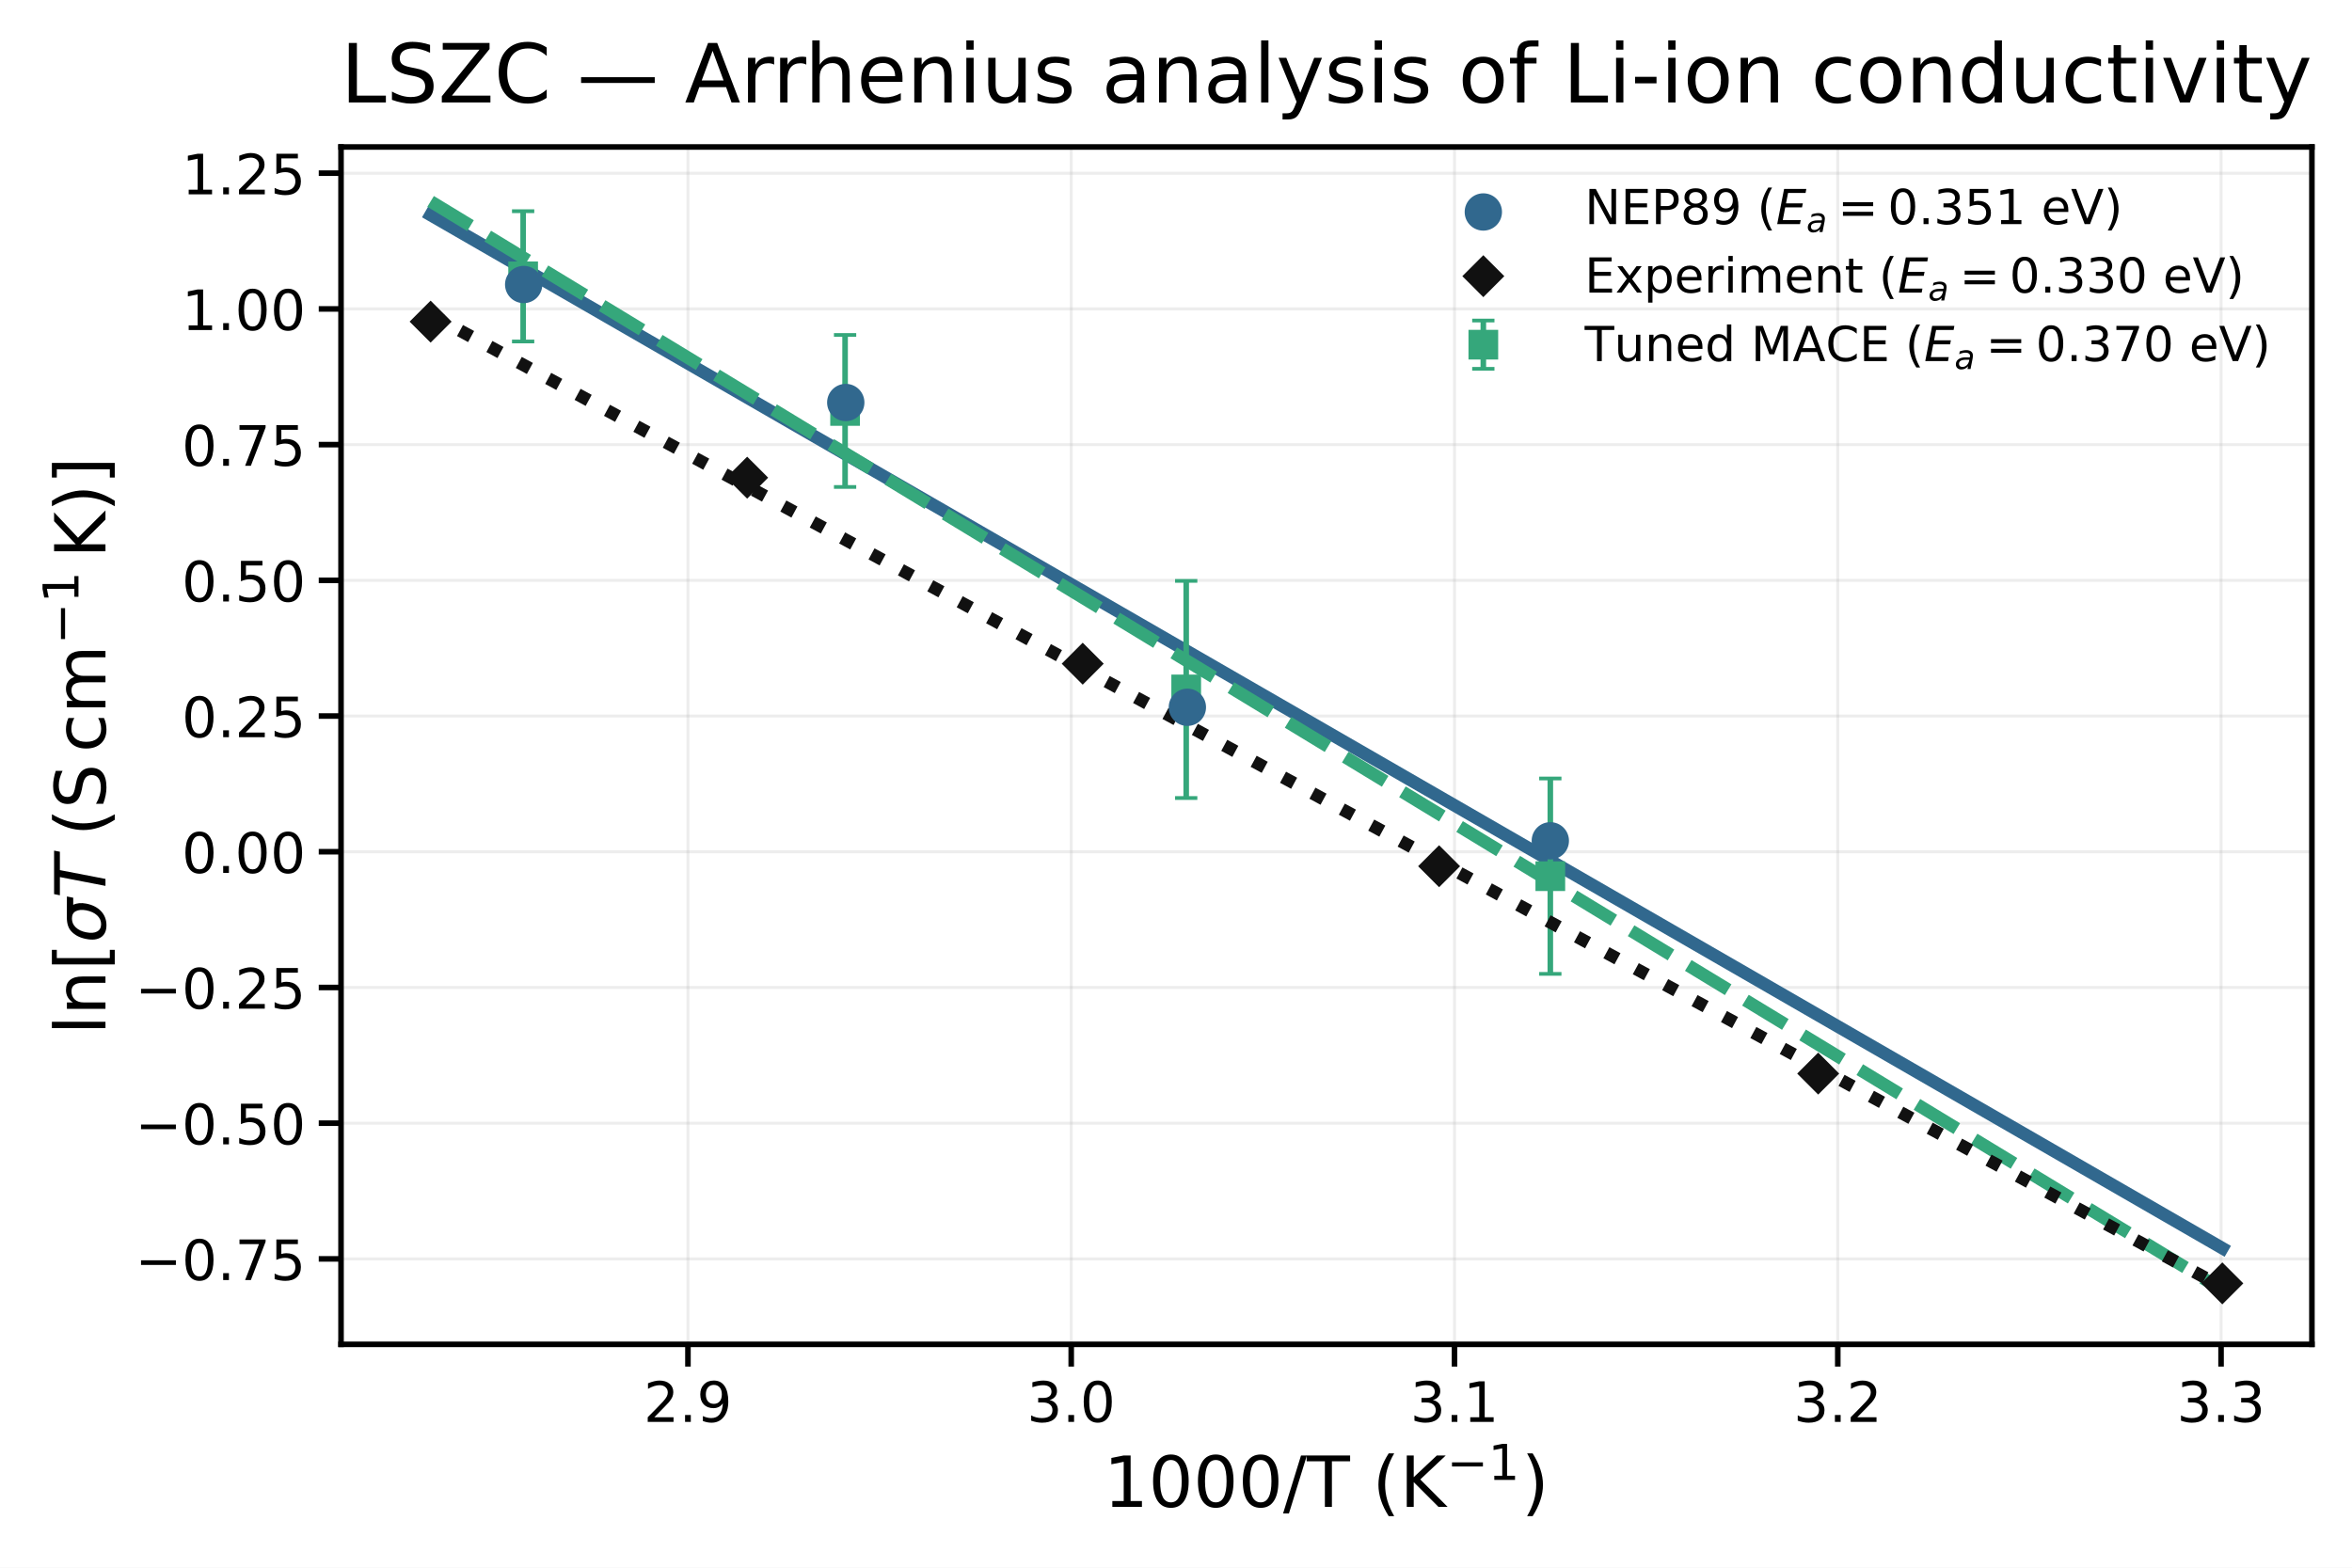
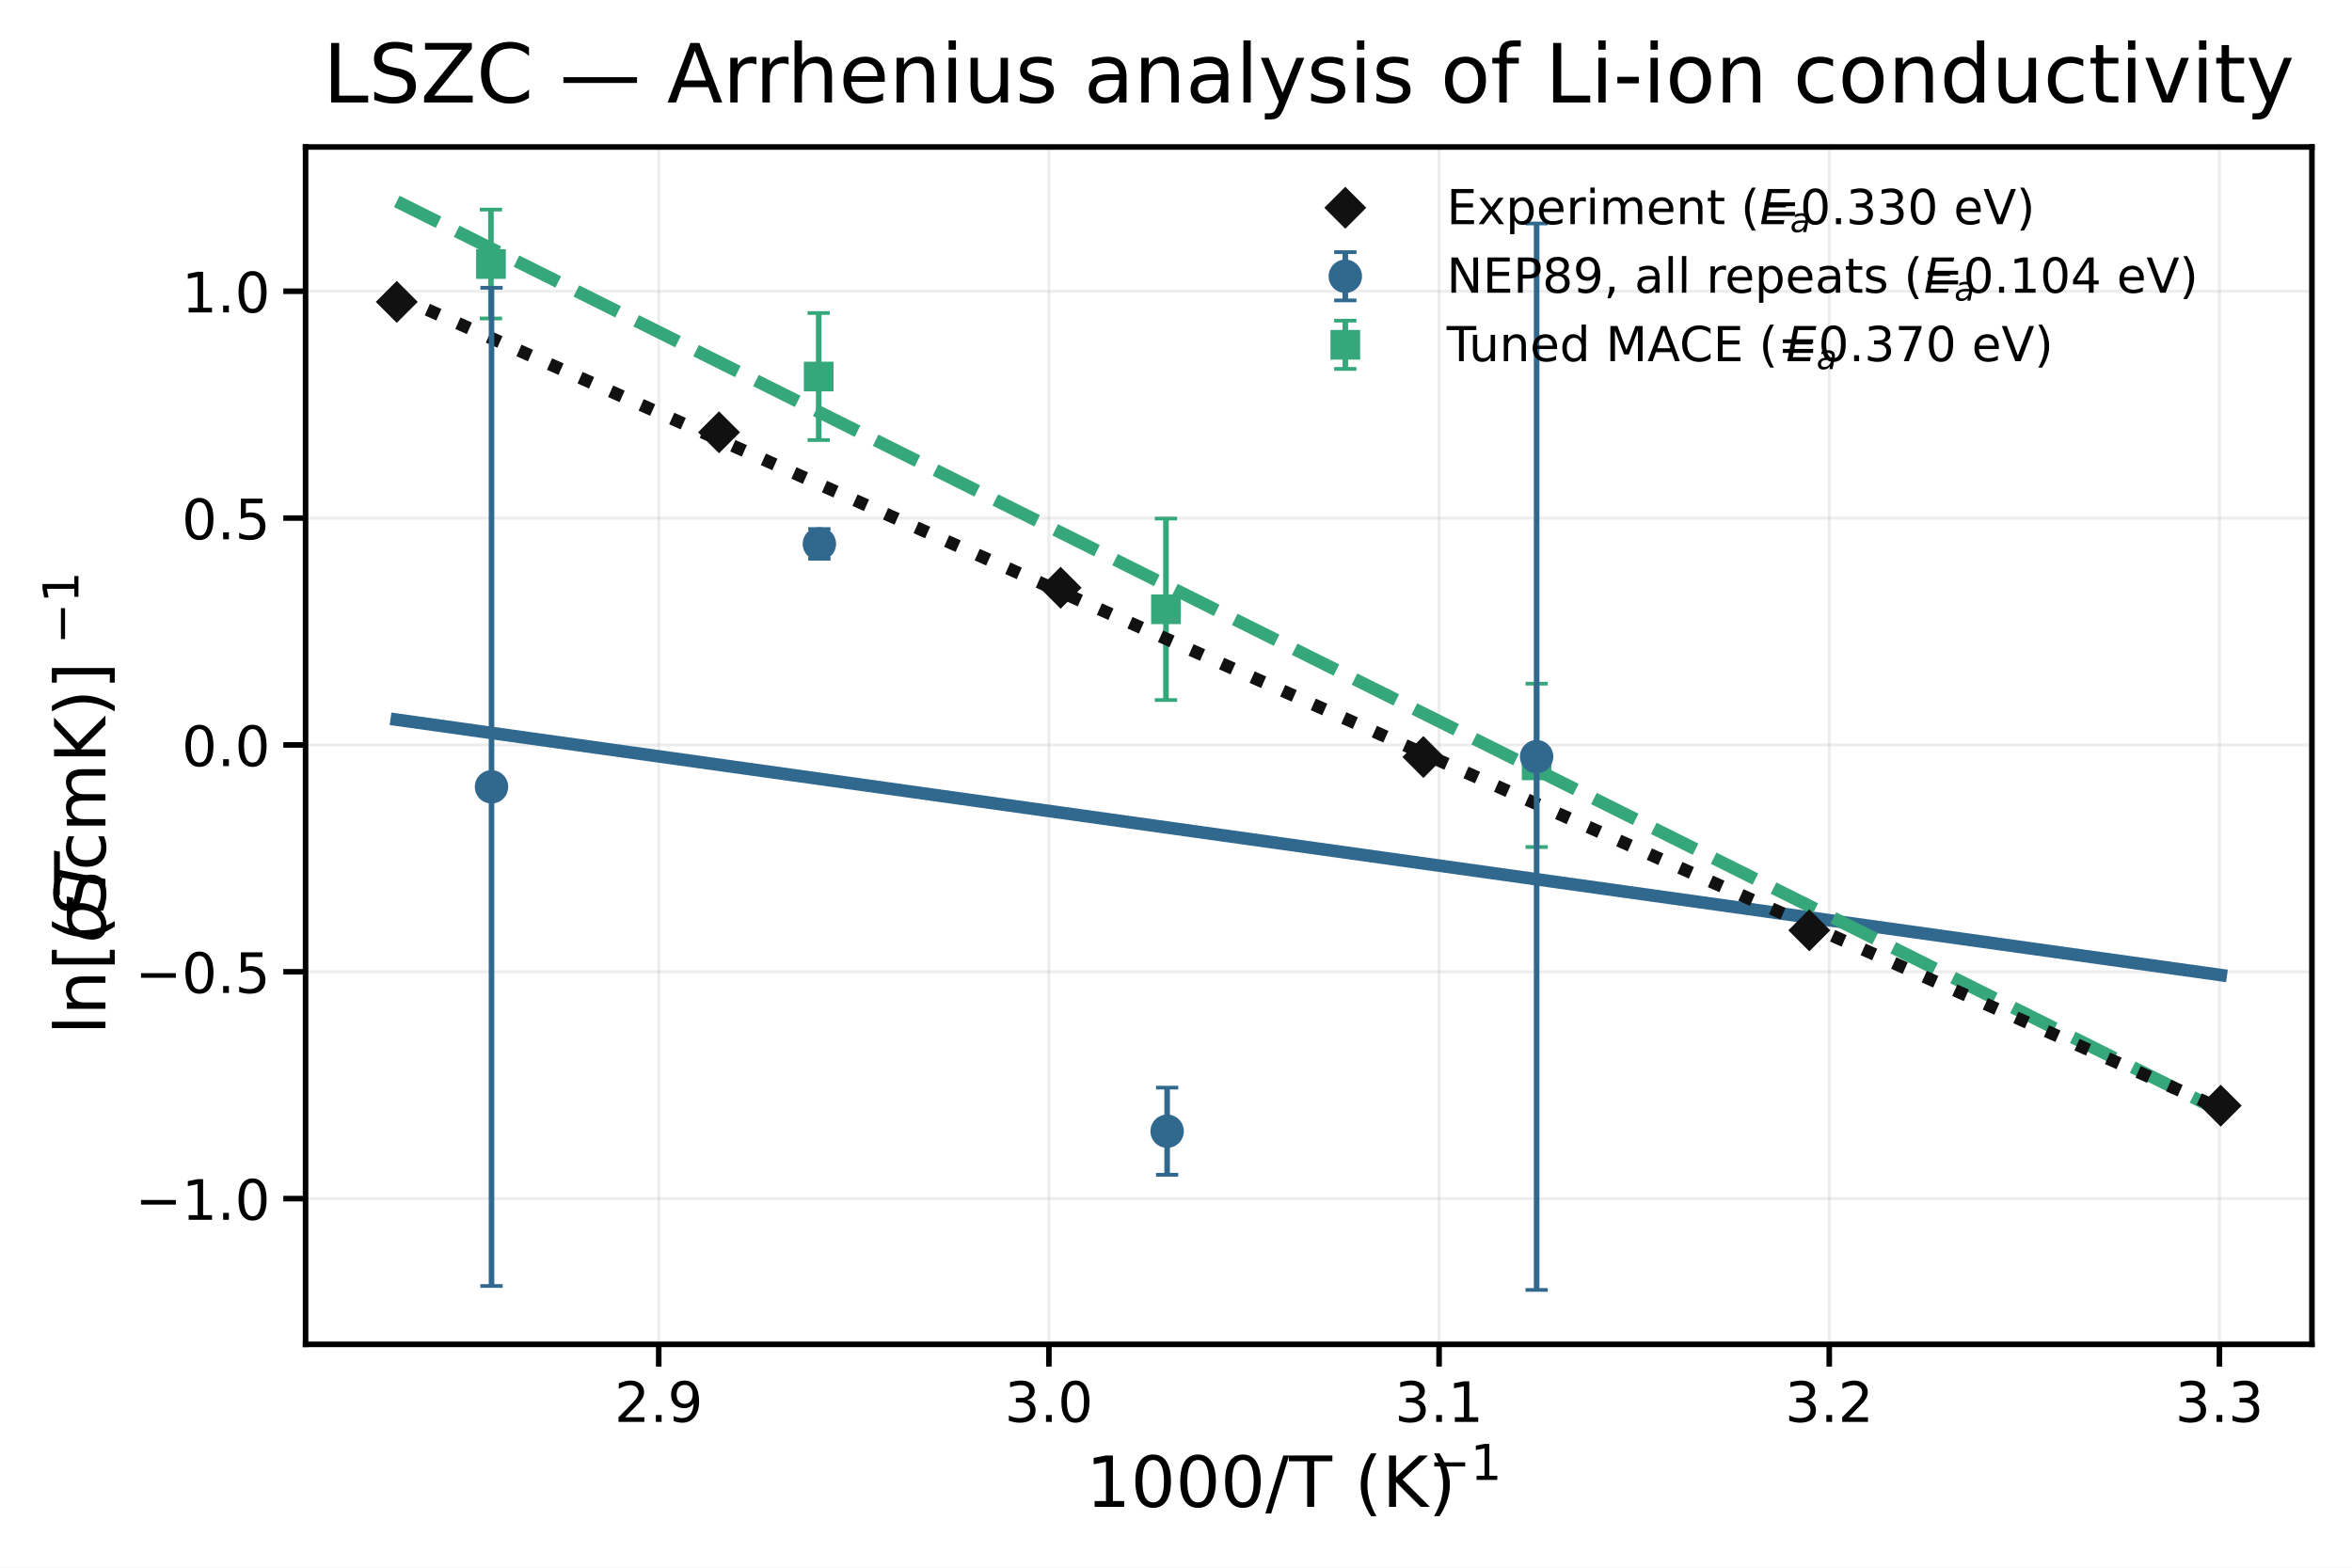
<svg xmlns="http://www.w3.org/2000/svg" xmlns:xlink="http://www.w3.org/1999/xlink" width="633.6pt" height="422.402pt" viewBox="0 0 633.6 422.402" version="1.1">
  <defs>
    <style type="text/css">*{stroke-linejoin: round; stroke-linecap: butt}</style>
  </defs>
  <g id="figure_1">
    <g id="patch_1">
      <path d="M 0 422.402 L 633.6 422.402 L 633.6 0 L 0 0 z " style="fill: #ffffff" />
    </g>
    <g id="axes_1">
      <g id="patch_2">
-         <path d="M 91.868 362.222 L 622.8 362.222 L 622.8 39.6 L 91.868 39.6 z " style="fill: #ffffff" />
+         <path d="M 82.317 362.222 L 622.8 362.222 L 622.8 39.6 L 82.317 39.6 z " style="fill: #ffffff" />
      </g>
      <g id="matplotlib.axis_1">
        <g id="xtick_1">
          <g id="line2d_1">
-             <path d="M 185.323 362.222 L 185.323 39.6 " clip-path="url(#p4c7e96ba93)" style="fill: none; stroke: #b0b0b0; stroke-opacity: 0.23; stroke-width: 0.8; stroke-linecap: square" />
+             <path d="M 177.454 362.222 L 177.454 39.6 " clip-path="url(#p481e4e51ba)" style="fill: none; stroke: #b0b0b0; stroke-opacity: 0.23; stroke-width: 0.8; stroke-linecap: square" />
          </g>
          <g id="line2d_2">
            <defs>
-               <path id="m62017b2cb9" d="M 0 0 L 0 6 " style="stroke: #000000; stroke-width: 1.5" />
+               <path id="m8f42cf6c29" d="M 0 0 L 0 6 " style="stroke: #000000; stroke-width: 1.5" />
            </defs>
            <g>
-               <use xlink:href="#m62017b2cb9" x="185.323" y="362.222" style="stroke: #000000; stroke-width: 1.5" />
+               <use xlink:href="#m8f42cf6c29" x="177.454" y="362.222" style="stroke: #000000; stroke-width: 1.5" />
            </g>
          </g>
          <g id="text_1">
-             <text style="font-size: 15px; font-family: 'DejaVu Sans'; text-anchor: middle" x="185.323" y="383.12" transform="rotate(-0 185.3233 383.1201)">2.9</text>
+             <text style="font: 15px 'DejaVu Sans'; text-anchor: middle" x="177.454" y="383.12" transform="rotate(-0 177.4543 383.1201)">2.9</text>
          </g>
        </g>
        <g id="xtick_2">
          <g id="line2d_3">
-             <path d="M 288.574 362.222 L 288.574 39.6 " clip-path="url(#p4c7e96ba93)" style="fill: none; stroke: #b0b0b0; stroke-opacity: 0.23; stroke-width: 0.8; stroke-linecap: square" />
+             <path d="M 282.562 362.222 L 282.562 39.6 " clip-path="url(#p481e4e51ba)" style="fill: none; stroke: #b0b0b0; stroke-opacity: 0.23; stroke-width: 0.8; stroke-linecap: square" />
          </g>
          <g id="line2d_4">
            <g>
-               <use xlink:href="#m62017b2cb9" x="288.574" y="362.222" style="stroke: #000000; stroke-width: 1.5" />
+               <use xlink:href="#m8f42cf6c29" x="282.562" y="362.222" style="stroke: #000000; stroke-width: 1.5" />
            </g>
          </g>
          <g id="text_2">
-             <text style="font-size: 15px; font-family: 'DejaVu Sans'; text-anchor: middle" x="288.574" y="383.12" transform="rotate(-0 288.574 383.1201)">3.0</text>
+             <text style="font: 15px 'DejaVu Sans'; text-anchor: middle" x="282.562" y="383.12" transform="rotate(-0 282.5622 383.1201)">3.0</text>
          </g>
        </g>
        <g id="xtick_3">
          <g id="line2d_5">
-             <path d="M 391.825 362.222 L 391.825 39.6 " clip-path="url(#p4c7e96ba93)" style="fill: none; stroke: #b0b0b0; stroke-opacity: 0.23; stroke-width: 0.8; stroke-linecap: square" />
+             <path d="M 387.67 362.222 L 387.67 39.6 " clip-path="url(#p481e4e51ba)" style="fill: none; stroke: #b0b0b0; stroke-opacity: 0.23; stroke-width: 0.8; stroke-linecap: square" />
          </g>
          <g id="line2d_6">
            <g>
-               <use xlink:href="#m62017b2cb9" x="391.825" y="362.222" style="stroke: #000000; stroke-width: 1.5" />
+               <use xlink:href="#m8f42cf6c29" x="387.67" y="362.222" style="stroke: #000000; stroke-width: 1.5" />
            </g>
          </g>
          <g id="text_3">
-             <text style="font-size: 15px; font-family: 'DejaVu Sans'; text-anchor: middle" x="391.825" y="383.12" transform="rotate(-0 391.8246 383.1201)">3.1</text>
+             <text style="font: 15px 'DejaVu Sans'; text-anchor: middle" x="387.67" y="383.12" transform="rotate(-0 387.67 383.1201)">3.1</text>
          </g>
        </g>
        <g id="xtick_4">
          <g id="line2d_7">
-             <path d="M 495.075 362.222 L 495.075 39.6 " clip-path="url(#p4c7e96ba93)" style="fill: none; stroke: #b0b0b0; stroke-opacity: 0.23; stroke-width: 0.8; stroke-linecap: square" />
+             <path d="M 492.778 362.222 L 492.778 39.6 " clip-path="url(#p481e4e51ba)" style="fill: none; stroke: #b0b0b0; stroke-opacity: 0.23; stroke-width: 0.8; stroke-linecap: square" />
          </g>
          <g id="line2d_8">
            <g>
-               <use xlink:href="#m62017b2cb9" x="495.075" y="362.222" style="stroke: #000000; stroke-width: 1.5" />
+               <use xlink:href="#m8f42cf6c29" x="492.778" y="362.222" style="stroke: #000000; stroke-width: 1.5" />
            </g>
          </g>
          <g id="text_4">
-             <text style="font-size: 15px; font-family: 'DejaVu Sans'; text-anchor: middle" x="495.075" y="383.12" transform="rotate(-0 495.0753 383.1201)">3.2</text>
+             <text style="font: 15px 'DejaVu Sans'; text-anchor: middle" x="492.778" y="383.12" transform="rotate(-0 492.7779 383.1201)">3.2</text>
          </g>
        </g>
        <g id="xtick_5">
          <g id="line2d_9">
-             <path d="M 598.326 362.222 L 598.326 39.6 " clip-path="url(#p4c7e96ba93)" style="fill: none; stroke: #b0b0b0; stroke-opacity: 0.23; stroke-width: 0.8; stroke-linecap: square" />
+             <path d="M 597.886 362.222 L 597.886 39.6 " clip-path="url(#p481e4e51ba)" style="fill: none; stroke: #b0b0b0; stroke-opacity: 0.23; stroke-width: 0.8; stroke-linecap: square" />
          </g>
          <g id="line2d_10">
            <g>
-               <use xlink:href="#m62017b2cb9" x="598.326" y="362.222" style="stroke: #000000; stroke-width: 1.5" />
+               <use xlink:href="#m8f42cf6c29" x="597.886" y="362.222" style="stroke: #000000; stroke-width: 1.5" />
            </g>
          </g>
          <g id="text_5">
-             <text style="font-size: 15px; font-family: 'DejaVu Sans'; text-anchor: middle" x="598.326" y="383.12" transform="rotate(-0 598.326 383.1201)">3.3</text>
+             <text style="font: 15px 'DejaVu Sans'; text-anchor: middle" x="597.886" y="383.12" transform="rotate(-0 597.8858 383.1201)">3.3</text>
          </g>
        </g>
        <g id="text_6">
-           <g transform="translate(297.2937 406.0482)">
-             <text>
-               <tspan x="0" y="-0.036" style="font-size: 19px; font-family: 'DejaVu Sans'">1</tspan>
-               <tspan x="12.088" y="-0.036" style="font-size: 19px; font-family: 'DejaVu Sans'">0</tspan>
-               <tspan x="24.177" y="-0.036" style="font-size: 19px; font-family: 'DejaVu Sans'">0</tspan>
-               <tspan x="36.265" y="-0.036" style="font-size: 19px; font-family: 'DejaVu Sans'">0</tspan>
-               <tspan x="48.354" y="-0.036" style="font-size: 19px; font-family: 'DejaVu Sans'">/</tspan>
-               <tspan x="54.755" y="-0.036" style="font-size: 19px; font-family: 'DejaVu Sans'">T</tspan>
-               <tspan x="66.361" y="-0.036" style="font-size: 19px; font-family: 'DejaVu Sans'"> </tspan>
-               <tspan x="72.4" y="-0.036" style="font-size: 19px; font-family: 'DejaVu Sans'">(</tspan>
-               <tspan x="79.813" y="-0.036" style="font-size: 19px; font-family: 'DejaVu Sans'">K</tspan>
-               <tspan x="112.58" y="-0.036" style="font-size: 19px; font-family: 'DejaVu Sans'">)</tspan>
-               <tspan x="92.454" y="-7.309" style="font-size: 13.3px; font-family: 'DejaVu Sans'">−</tspan>
-               <tspan x="103.598" y="-7.309" style="font-size: 13.3px; font-family: 'DejaVu Sans'">1</tspan>
+           <g transform="translate(292.5188 406.0482)">
+             <text>
+               <tspan style="font: 19px 'DejaVu Sans'" x="0 12.088 24.177 36.265 48.354 54.755 66.361 72.4 79.813 112.58" y="-0.036">1000/T (K)</tspan>
+               <tspan style="font: 13.3px 'DejaVu Sans'" x="92.454 103.598" y="-7.309">−1</tspan>
            </text>
          </g>
        </g>
      </g>
      <g id="matplotlib.axis_2">
        <g id="ytick_1">
          <g id="line2d_11">
-             <path d="M 91.868 339.197 L 622.8 339.197 " clip-path="url(#p4c7e96ba93)" style="fill: none; stroke: #b0b0b0; stroke-opacity: 0.23; stroke-width: 0.8; stroke-linecap: square" />
+             <path d="M 82.317 322.958 L 622.8 322.958 " clip-path="url(#p481e4e51ba)" style="fill: none; stroke: #b0b0b0; stroke-opacity: 0.23; stroke-width: 0.8; stroke-linecap: square" />
          </g>
          <g id="line2d_12">
            <defs>
-               <path id="m0807afe9d3" d="M 0 0 L -6 0 " style="stroke: #000000; stroke-width: 1.5" />
+               <path id="mba1c4e0c0e" d="M 0 0 L -6 0 " style="stroke: #000000; stroke-width: 1.5" />
            </defs>
            <g>
-               <use xlink:href="#m0807afe9d3" x="91.868" y="339.197" style="stroke: #000000; stroke-width: 1.5" />
+               <use xlink:href="#mba1c4e0c0e" x="82.317" y="322.958" style="stroke: #000000; stroke-width: 1.5" />
            </g>
          </g>
          <g id="text_7">
-             <text style="font-size: 15px; font-family: 'DejaVu Sans'; text-anchor: end" x="82.368" y="344.895" transform="rotate(-0 82.3675 344.8954)">−0.75</text>
+             <text style="font: 15px 'DejaVu Sans'; text-anchor: end" x="72.817" y="328.656" transform="rotate(-0 72.8175 328.6565)">−1.0</text>
          </g>
        </g>
        <g id="ytick_2">
          <g id="line2d_13">
-             <path d="M 91.868 302.63 L 622.8 302.63 " clip-path="url(#p4c7e96ba93)" style="fill: none; stroke: #b0b0b0; stroke-opacity: 0.23; stroke-width: 0.8; stroke-linecap: square" />
+             <path d="M 82.317 261.837 L 622.8 261.837 " clip-path="url(#p481e4e51ba)" style="fill: none; stroke: #b0b0b0; stroke-opacity: 0.23; stroke-width: 0.8; stroke-linecap: square" />
          </g>
          <g id="line2d_14">
            <g>
-               <use xlink:href="#m0807afe9d3" x="91.868" y="302.63" style="stroke: #000000; stroke-width: 1.5" />
+               <use xlink:href="#mba1c4e0c0e" x="82.317" y="261.837" style="stroke: #000000; stroke-width: 1.5" />
            </g>
          </g>
          <g id="text_8">
-             <text style="font-size: 15px; font-family: 'DejaVu Sans'; text-anchor: end" x="82.368" y="308.329" transform="rotate(-0 82.3675 308.329)">−0.50</text>
+             <text style="font: 15px 'DejaVu Sans'; text-anchor: end" x="72.817" y="267.536" transform="rotate(-0 72.8175 267.5355)">−0.5</text>
          </g>
        </g>
        <g id="ytick_3">
          <g id="line2d_15">
-             <path d="M 91.868 266.064 L 622.8 266.064 " clip-path="url(#p4c7e96ba93)" style="fill: none; stroke: #b0b0b0; stroke-opacity: 0.23; stroke-width: 0.8; stroke-linecap: square" />
+             <path d="M 82.317 200.716 L 622.8 200.716 " clip-path="url(#p481e4e51ba)" style="fill: none; stroke: #b0b0b0; stroke-opacity: 0.23; stroke-width: 0.8; stroke-linecap: square" />
          </g>
          <g id="line2d_16">
            <g>
-               <use xlink:href="#m0807afe9d3" x="91.868" y="266.064" style="stroke: #000000; stroke-width: 1.5" />
+               <use xlink:href="#mba1c4e0c0e" x="82.317" y="200.716" style="stroke: #000000; stroke-width: 1.5" />
            </g>
          </g>
          <g id="text_9">
-             <text style="font-size: 15px; font-family: 'DejaVu Sans'; text-anchor: end" x="82.368" y="271.763" transform="rotate(-0 82.3675 271.7626)">−0.25</text>
+             <text style="font: 15px 'DejaVu Sans'; text-anchor: end" x="72.817" y="206.415" transform="rotate(-0 72.8175 206.4146)">0.0</text>
          </g>
        </g>
        <g id="ytick_4">
          <g id="line2d_17">
-             <path d="M 91.868 229.497 L 622.8 229.497 " clip-path="url(#p4c7e96ba93)" style="fill: none; stroke: #b0b0b0; stroke-opacity: 0.23; stroke-width: 0.8; stroke-linecap: square" />
+             <path d="M 82.317 139.595 L 622.8 139.595 " clip-path="url(#p481e4e51ba)" style="fill: none; stroke: #b0b0b0; stroke-opacity: 0.23; stroke-width: 0.8; stroke-linecap: square" />
          </g>
          <g id="line2d_18">
            <g>
-               <use xlink:href="#m0807afe9d3" x="91.868" y="229.497" style="stroke: #000000; stroke-width: 1.5" />
+               <use xlink:href="#mba1c4e0c0e" x="82.317" y="139.595" style="stroke: #000000; stroke-width: 1.5" />
            </g>
          </g>
          <g id="text_10">
-             <text style="font-size: 15px; font-family: 'DejaVu Sans'; text-anchor: end" x="82.368" y="235.196" transform="rotate(-0 82.3675 235.1962)">0.00</text>
+             <text style="font: 15px 'DejaVu Sans'; text-anchor: end" x="72.817" y="145.294" transform="rotate(-0 72.8175 145.2937)">0.5</text>
          </g>
        </g>
        <g id="ytick_5">
          <g id="line2d_19">
-             <path d="M 91.868 192.931 L 622.8 192.931 " clip-path="url(#p4c7e96ba93)" style="fill: none; stroke: #b0b0b0; stroke-opacity: 0.23; stroke-width: 0.8; stroke-linecap: square" />
+             <path d="M 82.317 78.474 L 622.8 78.474 " clip-path="url(#p481e4e51ba)" style="fill: none; stroke: #b0b0b0; stroke-opacity: 0.23; stroke-width: 0.8; stroke-linecap: square" />
          </g>
          <g id="line2d_20">
            <g>
-               <use xlink:href="#m0807afe9d3" x="91.868" y="192.931" style="stroke: #000000; stroke-width: 1.5" />
+               <use xlink:href="#mba1c4e0c0e" x="82.317" y="78.474" style="stroke: #000000; stroke-width: 1.5" />
            </g>
          </g>
          <g id="text_11">
-             <text style="font-size: 15px; font-family: 'DejaVu Sans'; text-anchor: end" x="82.368" y="198.63" transform="rotate(-0 82.3675 198.6297)">0.25</text>
-           </g>
-         </g>
-         <g id="ytick_6">
-           <g id="line2d_21">
-             <path d="M 91.868 156.365 L 622.8 156.365 " clip-path="url(#p4c7e96ba93)" style="fill: none; stroke: #b0b0b0; stroke-opacity: 0.23; stroke-width: 0.8; stroke-linecap: square" />
-           </g>
-           <g id="line2d_22">
-             <g>
-               <use xlink:href="#m0807afe9d3" x="91.868" y="156.365" style="stroke: #000000; stroke-width: 1.5" />
-             </g>
-           </g>
-           <g id="text_12">
-             <text style="font-size: 15px; font-family: 'DejaVu Sans'; text-anchor: end" x="82.368" y="162.063" transform="rotate(-0 82.3675 162.0633)">0.50</text>
-           </g>
-         </g>
-         <g id="ytick_7">
-           <g id="line2d_23">
-             <path d="M 91.868 119.798 L 622.8 119.798 " clip-path="url(#p4c7e96ba93)" style="fill: none; stroke: #b0b0b0; stroke-opacity: 0.23; stroke-width: 0.8; stroke-linecap: square" />
-           </g>
-           <g id="line2d_24">
-             <g>
-               <use xlink:href="#m0807afe9d3" x="91.868" y="119.798" style="stroke: #000000; stroke-width: 1.5" />
-             </g>
-           </g>
-           <g id="text_13">
-             <text style="font-size: 15px; font-family: 'DejaVu Sans'; text-anchor: end" x="82.368" y="125.497" transform="rotate(-0 82.3675 125.4969)">0.75</text>
-           </g>
-         </g>
-         <g id="ytick_8">
-           <g id="line2d_25">
-             <path d="M 91.868 83.232 L 622.8 83.232 " clip-path="url(#p4c7e96ba93)" style="fill: none; stroke: #b0b0b0; stroke-opacity: 0.23; stroke-width: 0.8; stroke-linecap: square" />
-           </g>
-           <g id="line2d_26">
-             <g>
-               <use xlink:href="#m0807afe9d3" x="91.868" y="83.232" style="stroke: #000000; stroke-width: 1.5" />
-             </g>
-           </g>
-           <g id="text_14">
-             <text style="font-size: 15px; font-family: 'DejaVu Sans'; text-anchor: end" x="82.368" y="88.931" transform="rotate(-0 82.3675 88.93052)">1.00</text>
-           </g>
-         </g>
-         <g id="ytick_9">
-           <g id="line2d_27">
-             <path d="M 91.868 46.665 L 622.8 46.665 " clip-path="url(#p4c7e96ba93)" style="fill: none; stroke: #b0b0b0; stroke-opacity: 0.23; stroke-width: 0.8; stroke-linecap: square" />
-           </g>
-           <g id="line2d_28">
-             <g>
-               <use xlink:href="#m0807afe9d3" x="91.868" y="46.665" style="stroke: #000000; stroke-width: 1.5" />
-             </g>
-           </g>
-           <g id="text_15">
-             <text style="font-size: 15px; font-family: 'DejaVu Sans'; text-anchor: end" x="82.368" y="52.364" transform="rotate(-0 82.3675 52.36411)">1.25</text>
-           </g>
-         </g>
-         <g id="text_16">
-           <g transform="translate(28.44813 278.8112) rotate(-90)">
-             <text>
-               <tspan x="0" y="-0.036" style="font-size: 19px; font-family: 'DejaVu Sans'">l</tspan>
-               <tspan x="5.279" y="-0.036" style="font-size: 19px; font-family: 'DejaVu Sans'">n</tspan>
-               <tspan x="17.321" y="-0.036" style="font-size: 19px; font-family: 'DejaVu Sans'">[</tspan>
-               <tspan x="53.523" y="-0.036" style="font-size: 19px; font-family: 'DejaVu Sans'">(</tspan>
-               <tspan x="60.935" y="-0.036" style="font-size: 19px; font-family: 'DejaVu Sans'">S</tspan>
-               <tspan x="76.081" y="-0.036" style="font-size: 19px; font-family: 'DejaVu Sans'">c</tspan>
-               <tspan x="86.527" y="-0.036" style="font-size: 19px; font-family: 'DejaVu Sans'">m</tspan>
-               <tspan x="128.427" y="-0.036" style="font-size: 19px; font-family: 'DejaVu Sans'">K</tspan>
-               <tspan x="140.887" y="-0.036" style="font-size: 19px; font-family: 'DejaVu Sans'">)</tspan>
-               <tspan x="148.299" y="-0.036" style="font-size: 19px; font-family: 'DejaVu Sans'">]</tspan>
-               <tspan x="24.733" y="-0.036" style="font-style: oblique; font-size: 19px; font-family: 'DejaVu Sans'">σ</tspan>
-               <tspan x="36.775" y="-0.036" style="font-style: oblique; font-size: 19px; font-family: 'DejaVu Sans'">T</tspan>
-               <tspan x="105.217" y="-7.309" style="font-size: 13.3px; font-family: 'DejaVu Sans'">−</tspan>
-               <tspan x="116.361" y="-7.309" style="font-size: 13.3px; font-family: 'DejaVu Sans'">1</tspan>
-             </text>
-           </g>
-         </g>
-       </g>
-       <g id="line2d_29">
-         <path d="M 116.001 57.929 L 598.667 336.31 L 598.667 336.31 " clip-path="url(#p4c7e96ba93)" style="fill: none; stroke: #31688e; stroke-width: 3.4; stroke-linecap: square" />
+             <text style="font: 15px 'DejaVu Sans'; text-anchor: end" x="72.817" y="84.173" transform="rotate(-0 72.8175 84.17275)">1.0</text>
+           </g>
+         </g>
+         <g id="text_12">
+           <g transform="translate(28.44187 278.8112) rotate(-90)">
+             <text>
+               <tspan style="font: 19px 'DejaVu Sans'" x="0 5.279 17.321 53.523 60.935 76.081 86.527 128.427 140.887 148.299" y="-0.036">ln[(ScmK)]</tspan>
+               <tspan style="font: oblique 19px 'DejaVu Sans'" x="24.733 36.775" y="-0.036">σT</tspan>
+               <tspan style="font: 13.3px 'DejaVu Sans'" x="105.217 116.361" y="-7.309">−1</tspan>
+             </text>
+           </g>
+         </g>
+       </g>
+       <g id="line2d_21">
+         <path d="M 106.885 193.915 L 598.233 262.721 L 598.233 262.721 " clip-path="url(#p481e4e51ba)" style="fill: none; stroke: #31688e; stroke-width: 3.4; stroke-linecap: square" />
      </g>
      <g id="LineCollection_1">
-         <path d="M 417.637 262.407 L 417.637 209.751 " clip-path="url(#p4c7e96ba93)" style="fill: none; stroke: #35a77b; stroke-width: 1.5" />
-         <path d="M 319.549 215.017 L 319.549 156.511 " clip-path="url(#p4c7e96ba93)" style="fill: none; stroke: #35a77b; stroke-width: 1.5" />
-         <path d="M 227.656 131.207 L 227.656 90.252 " clip-path="url(#p4c7e96ba93)" style="fill: none; stroke: #35a77b; stroke-width: 1.5" />
-         <path d="M 140.926 92.008 L 140.926 56.904 " clip-path="url(#p4c7e96ba93)" style="fill: none; stroke: #35a77b; stroke-width: 1.5" />
-       </g>
-       <g id="line2d_30">
-         <defs>
-           <path id="mf7b72302d1" d="M 3 0 L -3 -0 " style="stroke: #35a77b" />
-         </defs>
-         <g clip-path="url(#p4c7e96ba93)">
-           <use xlink:href="#mf7b72302d1" x="417.637" y="262.407" style="fill: #35a77b; stroke: #35a77b" />
-           <use xlink:href="#mf7b72302d1" x="319.549" y="215.017" style="fill: #35a77b; stroke: #35a77b" />
-           <use xlink:href="#mf7b72302d1" x="227.656" y="131.207" style="fill: #35a77b; stroke: #35a77b" />
-           <use xlink:href="#mf7b72302d1" x="140.926" y="92.008" style="fill: #35a77b; stroke: #35a77b" />
-         </g>
-       </g>
-       <g id="line2d_31">
-         <g clip-path="url(#p4c7e96ba93)">
-           <use xlink:href="#mf7b72302d1" x="417.637" y="209.751" style="fill: #35a77b; stroke: #35a77b" />
-           <use xlink:href="#mf7b72302d1" x="319.549" y="156.511" style="fill: #35a77b; stroke: #35a77b" />
-           <use xlink:href="#mf7b72302d1" x="227.656" y="90.252" style="fill: #35a77b; stroke: #35a77b" />
-           <use xlink:href="#mf7b72302d1" x="140.926" y="56.904" style="fill: #35a77b; stroke: #35a77b" />
-         </g>
-       </g>
-       <g id="line2d_32">
-         <path d="M 116.001 54.265 L 598.667 347.558 L 598.667 347.558 " clip-path="url(#p4c7e96ba93)" style="fill: none; stroke-dasharray: 12.58,5.44; stroke-dashoffset: 0; stroke: #35a77b; stroke-width: 3.4" />
-       </g>
-       <g id="line2d_33">
-         <defs>
-           <path id="m03e15e3524" d="M -0 4.95 L 4.95 0 L 0 -4.95 L -4.95 -0 z " style="stroke: #111111; stroke-linejoin: miter" />
-         </defs>
-         <g clip-path="url(#p4c7e96ba93)">
-           <use xlink:href="#m03e15e3524" x="598.667" y="345.795" style="fill: #111111; stroke: #111111; stroke-linejoin: miter" />
-           <use xlink:href="#m03e15e3524" x="489.799" y="289.269" style="fill: #111111; stroke: #111111; stroke-linejoin: miter" />
-           <use xlink:href="#m03e15e3524" x="387.674" y="233.397" style="fill: #111111; stroke: #111111; stroke-linejoin: miter" />
-           <use xlink:href="#m03e15e3524" x="291.671" y="178.827" style="fill: #111111; stroke: #111111; stroke-linejoin: miter" />
-           <use xlink:href="#m03e15e3524" x="201.276" y="128.704" style="fill: #111111; stroke: #111111; stroke-linejoin: miter" />
-           <use xlink:href="#m03e15e3524" x="116.001" y="86.663" style="fill: #111111; stroke: #111111; stroke-linejoin: miter" />
-         </g>
-       </g>
-       <g id="line2d_34">
-         <path d="M 116.001 84.762 L 598.667 346.783 L 598.667 346.783 " clip-path="url(#p4c7e96ba93)" style="fill: none; stroke-dasharray: 3.4,5.61; stroke-dashoffset: 0; stroke: #111111; stroke-width: 3.4" />
-       </g>
-       <g id="line2d_35">
-         <defs>
-           <path id="m74369166d4" d="M -3.5 3.5 L 3.5 3.5 L 3.5 -3.5 L -3.5 -3.5 z " style="stroke: #35a77b; stroke-linejoin: miter" />
-         </defs>
-         <g clip-path="url(#p4c7e96ba93)">
-           <use xlink:href="#m74369166d4" x="417.637" y="236.079" style="fill: #35a77b; stroke: #35a77b; stroke-linejoin: miter" />
-           <use xlink:href="#m74369166d4" x="319.549" y="185.764" style="fill: #35a77b; stroke: #35a77b; stroke-linejoin: miter" />
-           <use xlink:href="#m74369166d4" x="227.656" y="110.73" style="fill: #35a77b; stroke: #35a77b; stroke-linejoin: miter" />
-           <use xlink:href="#m74369166d4" x="140.926" y="74.456" style="fill: #35a77b; stroke: #35a77b; stroke-linejoin: miter" />
+         <path d="M 413.947 228.22 L 413.947 184.213 " clip-path="url(#p481e4e51ba)" style="fill: none; stroke: #35a77b; stroke-width: 1.5" />
+         <path d="M 314.095 188.614 L 314.095 139.717 " clip-path="url(#p481e4e51ba)" style="fill: none; stroke: #35a77b; stroke-width: 1.5" />
+         <path d="M 220.549 118.569 L 220.549 84.342 " clip-path="url(#p481e4e51ba)" style="fill: none; stroke: #35a77b; stroke-width: 1.5" />
+         <path d="M 132.258 85.808 L 132.258 56.47 " clip-path="url(#p481e4e51ba)" style="fill: none; stroke: #35a77b; stroke-width: 1.5" />
+       </g>
+       <g id="line2d_22">
+         <defs>
+           <path id="m6a209635af" d="M 3 0 L -3 -0 " style="stroke: #35a77b" />
+         </defs>
+         <g clip-path="url(#p481e4e51ba)">
+           <use xlink:href="#m6a209635af" x="413.947" y="228.22" style="fill: #35a77b; stroke: #35a77b" />
+           <use xlink:href="#m6a209635af" x="314.095" y="188.614" style="fill: #35a77b; stroke: #35a77b" />
+           <use xlink:href="#m6a209635af" x="220.549" y="118.569" style="fill: #35a77b; stroke: #35a77b" />
+           <use xlink:href="#m6a209635af" x="132.258" y="85.808" style="fill: #35a77b; stroke: #35a77b" />
+         </g>
+       </g>
+       <g id="line2d_23">
+         <g clip-path="url(#p481e4e51ba)">
+           <use xlink:href="#m6a209635af" x="413.947" y="184.213" style="fill: #35a77b; stroke: #35a77b" />
+           <use xlink:href="#m6a209635af" x="314.095" y="139.717" style="fill: #35a77b; stroke: #35a77b" />
+           <use xlink:href="#m6a209635af" x="220.549" y="84.342" style="fill: #35a77b; stroke: #35a77b" />
+           <use xlink:href="#m6a209635af" x="132.258" y="56.47" style="fill: #35a77b; stroke: #35a77b" />
+         </g>
+       </g>
+       <g id="line2d_24">
+         <path d="M 106.885 54.265 L 598.233 299.385 L 598.233 299.385 " clip-path="url(#p481e4e51ba)" style="fill: none; stroke-dasharray: 12.58,5.44; stroke-dashoffset: 0; stroke: #35a77b; stroke-width: 3.4" />
+       </g>
+       <g id="line2d_25">
+         <defs>
+           <path id="m4f226b196d" d="M -0 4.95 L 4.95 0 L 0 -4.95 L -4.95 -0 z " style="stroke: #111111; stroke-linejoin: miter" />
+         </defs>
+         <g clip-path="url(#p481e4e51ba)">
+           <use xlink:href="#m4f226b196d" x="598.233" y="297.911" style="fill: #111111; stroke: #111111; stroke-linejoin: miter" />
+           <use xlink:href="#m4f226b196d" x="487.407" y="250.67" style="fill: #111111; stroke: #111111; stroke-linejoin: miter" />
+           <use xlink:href="#m4f226b196d" x="383.445" y="203.975" style="fill: #111111; stroke: #111111; stroke-linejoin: miter" />
+           <use xlink:href="#m4f226b196d" x="285.715" y="158.368" style="fill: #111111; stroke: #111111; stroke-linejoin: miter" />
+           <use xlink:href="#m4f226b196d" x="193.693" y="116.478" style="fill: #111111; stroke: #111111; stroke-linejoin: miter" />
+           <use xlink:href="#m4f226b196d" x="106.885" y="81.342" style="fill: #111111; stroke: #111111; stroke-linejoin: miter" />
+         </g>
+       </g>
+       <g id="line2d_26">
+         <path d="M 106.885 79.753 L 598.233 298.738 L 598.233 298.738 " clip-path="url(#p481e4e51ba)" style="fill: none; stroke-dasharray: 3.4,5.61; stroke-dashoffset: 0; stroke: #111111; stroke-width: 3.4" />
+       </g>
+       <g id="line2d_27">
+         <defs>
+           <path id="m23b76dc781" d="M -3.5 3.5 L 3.5 3.5 L 3.5 -3.5 L -3.5 -3.5 z " style="stroke: #35a77b; stroke-linejoin: miter" />
+         </defs>
+         <g clip-path="url(#p481e4e51ba)">
+           <use xlink:href="#m23b76dc781" x="413.947" y="206.217" style="fill: #35a77b; stroke: #35a77b; stroke-linejoin: miter" />
+           <use xlink:href="#m23b76dc781" x="314.095" y="164.165" style="fill: #35a77b; stroke: #35a77b; stroke-linejoin: miter" />
+           <use xlink:href="#m23b76dc781" x="220.549" y="101.455" style="fill: #35a77b; stroke: #35a77b; stroke-linejoin: miter" />
+           <use xlink:href="#m23b76dc781" x="132.258" y="71.139" style="fill: #35a77b; stroke: #35a77b; stroke-linejoin: miter" />
        </g>
      </g>
      <g id="patch_3">
-         <path d="M 91.868 362.222 L 91.868 39.6 " style="fill: none; stroke: #000000; stroke-width: 1.5; stroke-linejoin: miter; stroke-linecap: square" />
+         <path d="M 82.317 362.222 L 82.317 39.6 " style="fill: none; stroke: #000000; stroke-width: 1.5; stroke-linejoin: miter; stroke-linecap: square" />
      </g>
      <g id="patch_4">
        <path d="M 622.8 362.222 L 622.8 39.6 " style="fill: none; stroke: #000000; stroke-width: 1.5; stroke-linejoin: miter; stroke-linecap: square" />
      </g>
      <g id="patch_5">
-         <path d="M 91.868 362.222 L 622.8 362.222 " style="fill: none; stroke: #000000; stroke-width: 1.5; stroke-linejoin: miter; stroke-linecap: square" />
+         <path d="M 82.317 362.222 L 622.8 362.222 " style="fill: none; stroke: #000000; stroke-width: 1.5; stroke-linejoin: miter; stroke-linecap: square" />
      </g>
      <g id="patch_6">
-         <path d="M 91.868 39.6 L 622.8 39.6 " style="fill: none; stroke: #000000; stroke-width: 1.5; stroke-linejoin: miter; stroke-linecap: square" />
-       </g>
-       <g id="PathCollection_1">
-         <defs>
-           <path id="m1d2c9805d0" d="M 0 4.528 C 1.201 4.528 2.352 4.051 3.202 3.202 C 4.051 2.352 4.528 1.201 4.528 0 C 4.528 -1.201 4.051 -2.352 3.202 -3.202 C 2.352 -4.051 1.201 -4.528 0 -4.528 C -1.201 -4.528 -2.352 -4.051 -3.202 -3.202 C -4.051 -2.352 -4.528 -1.201 -4.528 0 C -4.528 1.201 -4.051 2.352 -3.202 3.202 C -2.352 4.051 -1.201 4.528 0 4.528 z " style="stroke: #31688e" />
-         </defs>
-         <g clip-path="url(#p4c7e96ba93)">
-           <use xlink:href="#m1d2c9805d0" x="417.637" y="226.547" style="fill: #31688e; stroke: #31688e" />
-           <use xlink:href="#m1d2c9805d0" x="319.862" y="190.572" style="fill: #31688e; stroke: #31688e" />
-           <use xlink:href="#m1d2c9805d0" x="227.838" y="108.453" style="fill: #31688e; stroke: #31688e" />
-           <use xlink:href="#m1d2c9805d0" x="141.073" y="76.658" style="fill: #31688e; stroke: #31688e" />
-         </g>
-       </g>
-       <g id="text_17">
-         <text style="font-size: 22px; font-family: 'DejaVu Sans'; text-anchor: middle" x="357.334" y="27.6" transform="rotate(-0 357.3338 27.6)">LSZC — Arrhenius analysis of Li-ion conductivity</text>
+         <path d="M 82.317 39.6 L 622.8 39.6 " style="fill: none; stroke: #000000; stroke-width: 1.5; stroke-linejoin: miter; stroke-linecap: square" />
+       </g>
+       <g id="LineCollection_2">
+         <path d="M 413.947 347.558 L 413.947 60.211 " clip-path="url(#p481e4e51ba)" style="fill: none; stroke: #31688e; stroke-width: 1.5" />
+         <path d="M 314.413 316.531 L 314.413 293.059 " clip-path="url(#p481e4e51ba)" style="fill: none; stroke: #31688e; stroke-width: 1.5" />
+         <path d="M 220.734 150.548 L 220.734 142.542 " clip-path="url(#p481e4e51ba)" style="fill: none; stroke: #31688e; stroke-width: 1.5" />
+         <path d="M 132.408 346.491 L 132.408 77.536 " clip-path="url(#p481e4e51ba)" style="fill: none; stroke: #31688e; stroke-width: 1.5" />
+       </g>
+       <g id="line2d_28">
+         <defs>
+           <path id="m657142b239" d="M 3 0 L -3 -0 " style="stroke: #31688e" />
+         </defs>
+         <g clip-path="url(#p481e4e51ba)">
+           <use xlink:href="#m657142b239" x="413.947" y="347.558" style="fill: #31688e; stroke: #31688e" />
+           <use xlink:href="#m657142b239" x="314.413" y="316.531" style="fill: #31688e; stroke: #31688e" />
+           <use xlink:href="#m657142b239" x="220.734" y="150.548" style="fill: #31688e; stroke: #31688e" />
+           <use xlink:href="#m657142b239" x="132.408" y="346.491" style="fill: #31688e; stroke: #31688e" />
+         </g>
+       </g>
+       <g id="line2d_29">
+         <g clip-path="url(#p481e4e51ba)">
+           <use xlink:href="#m657142b239" x="413.947" y="60.211" style="fill: #31688e; stroke: #31688e" />
+           <use xlink:href="#m657142b239" x="314.413" y="293.059" style="fill: #31688e; stroke: #31688e" />
+           <use xlink:href="#m657142b239" x="220.734" y="142.542" style="fill: #31688e; stroke: #31688e" />
+           <use xlink:href="#m657142b239" x="132.408" y="77.536" style="fill: #31688e; stroke: #31688e" />
+         </g>
+       </g>
+       <g id="text_13">
+         <text style="font: 22px 'DejaVu Sans'; text-anchor: middle" x="352.559" y="27.6" transform="rotate(-0 352.5587 27.6)">LSZC — Arrhenius analysis of Li-ion conductivity</text>
+       </g>
+       <g id="line2d_30">
+         <defs>
+           <path id="m63133eb5e2" d="M 0 4 C 1.061 4 2.078 3.579 2.828 2.828 C 3.579 2.078 4 1.061 4 0 C 4 -1.061 3.579 -2.078 2.828 -2.828 C 2.078 -3.579 1.061 -4 0 -4 C -1.061 -4 -2.078 -3.579 -2.828 -2.828 C -3.579 -2.078 -4 -1.061 -4 0 C -4 1.061 -3.579 2.078 -2.828 2.828 C -2.078 3.579 -1.061 4 0 4 z " style="stroke: #31688e" />
+         </defs>
+         <g clip-path="url(#p481e4e51ba)">
+           <use xlink:href="#m63133eb5e2" x="413.947" y="203.884" style="fill: #31688e; stroke: #31688e" />
+           <use xlink:href="#m63133eb5e2" x="314.413" y="304.795" style="fill: #31688e; stroke: #31688e" />
+           <use xlink:href="#m63133eb5e2" x="220.734" y="146.545" style="fill: #31688e; stroke: #31688e" />
+           <use xlink:href="#m63133eb5e2" x="132.408" y="212.014" style="fill: #31688e; stroke: #31688e" />
+         </g>
      </g>
      <g id="legend_1">
-         <g id="PathCollection_2">
-           <g>
-             <use xlink:href="#m1d2c9805d0" x="399.59" y="57.115" style="fill: #31688e; stroke: #31688e" />
-           </g>
-         </g>
-         <g id="text_18">
-           <g transform="translate(426.89 60.52797)">
-             <text>
-               <tspan x="0" y="-0.141" style="font-size: 13px; font-family: 'DejaVu Sans'">N</tspan>
-               <tspan x="9.725" y="-0.141" style="font-size: 13px; font-family: 'DejaVu Sans'">E</tspan>
-               <tspan x="17.938" y="-0.141" style="font-size: 13px; font-family: 'DejaVu Sans'">P</tspan>
-               <tspan x="25.778" y="-0.141" style="font-size: 13px; font-family: 'DejaVu Sans'">8</tspan>
-               <tspan x="34.049" y="-0.141" style="font-size: 13px; font-family: 'DejaVu Sans'">9</tspan>
-               <tspan x="42.32" y="-0.141" style="font-size: 13px; font-family: 'DejaVu Sans'"> </tspan>
-               <tspan x="46.452" y="-0.141" style="font-size: 13px; font-family: 'DejaVu Sans'">(</tspan>
-               <tspan x="68.202" y="-0.141" style="font-size: 13px; font-family: 'DejaVu Sans'">=</tspan>
-               <tspan x="81.628" y="-0.141" style="font-size: 13px; font-family: 'DejaVu Sans'">0</tspan>
-               <tspan x="89.899" y="-0.141" style="font-size: 13px; font-family: 'DejaVu Sans'">.</tspan>
-               <tspan x="94.031" y="-0.141" style="font-size: 13px; font-family: 'DejaVu Sans'">3</tspan>
-               <tspan x="102.302" y="-0.141" style="font-size: 13px; font-family: 'DejaVu Sans'">5</tspan>
-               <tspan x="110.573" y="-0.141" style="font-size: 13px; font-family: 'DejaVu Sans'">1</tspan>
-               <tspan x="118.844" y="-0.141" style="font-size: 13px; font-family: 'DejaVu Sans'"> </tspan>
-               <tspan x="122.976" y="-0.141" style="font-size: 13px; font-family: 'DejaVu Sans'">e</tspan>
-               <tspan x="130.974" y="-0.141" style="font-size: 13px; font-family: 'DejaVu Sans'">V</tspan>
-               <tspan x="139.867" y="-0.141" style="font-size: 13px; font-family: 'DejaVu Sans'">)</tspan>
-               <tspan x="51.524" y="-0.141" style="font-style: oblique; font-size: 13px; font-family: 'DejaVu Sans'">E</tspan>
-               <tspan x="59.738" y="1.992" style="font-style: oblique; font-size: 9.1px; font-family: 'DejaVu Sans'">a</tspan>
-             </text>
-           </g>
+         <g id="line2d_31">
+           <g>
+             <use xlink:href="#m4f226b196d" x="362.41" y="55.98" style="fill: #111111; stroke: #111111; stroke-linejoin: miter" />
+           </g>
+         </g>
+         <g id="text_14">
+           <g transform="translate(389.71 60.53)">
+             <text>
+               <tspan style="font: 13px 'DejaVu Sans'" x="0 8.214 15.907 24.159 32.157 37.502 41.114 53.777 61.775 70.015 75.112 79.244 100.994 114.42 122.691 126.823 135.094 143.365 151.636 155.768 163.766 172.659" y="-0.125">Experiment (=0.330 eV)</tspan>
+               <tspan style="font: oblique 13px 'DejaVu Sans'" x="84.316" y="-0.125">E</tspan>
+               <tspan style="font: oblique 9.1px 'DejaVu Sans'" x="92.53" y="2.008">a</tspan>
+             </text>
+           </g>
+         </g>
+         <g id="LineCollection_3">
+           <path d="M 362.41 80.94 L 362.41 67.94 " style="fill: none; stroke: #31688e; stroke-width: 1.5" />
+         </g>
+         <g id="line2d_32">
+           <g>
+             <use xlink:href="#m657142b239" x="362.41" y="80.94" style="fill: #31688e; stroke: #31688e" />
+           </g>
+         </g>
+         <g id="line2d_33">
+           <g>
+             <use xlink:href="#m657142b239" x="362.41" y="67.94" style="fill: #31688e; stroke: #31688e" />
+           </g>
+         </g>
+         <g id="line2d_34" />
+         <g id="line2d_35">
+           <g>
+             <use xlink:href="#m63133eb5e2" x="362.41" y="74.44" style="fill: #31688e; stroke: #31688e" />
+           </g>
+         </g>
+         <g id="text_15">
+           <g transform="translate(389.71 78.99)">
+             <text>
+               <tspan style="font: 13px 'DejaVu Sans'" x="0 9.725 17.938 25.778 34.049 42.32 46.452 50.584 58.551 62.163 65.774 69.907 75.251 83.25 91.501 99.5 107.466 112.563 119.336 123.468 145.219 158.644 166.915 171.047 179.318 187.589 195.86 199.992 207.99 216.884" y="-0.125">NEP89, all repeats (=0.104 eV)</tspan>
+               <tspan style="font: oblique 13px 'DejaVu Sans'" x="128.54" y="-0.125">E</tspan>
+               <tspan style="font: oblique 9.1px 'DejaVu Sans'" x="136.754" y="2.008">a</tspan>
+             </text>
+           </g>
+         </g>
+         <g id="LineCollection_4">
+           <path d="M 362.41 99.398 L 362.41 86.398 " style="fill: none; stroke: #35a77b; stroke-width: 1.5" />
        </g>
        <g id="line2d_36">
          <g>
-             <use xlink:href="#m03e15e3524" x="399.59" y="74.412" style="fill: #111111; stroke: #111111; stroke-linejoin: miter" />
-           </g>
-         </g>
-         <g id="text_19">
-           <g transform="translate(426.89 78.96156)">
-             <text>
-               <tspan x="0" y="-0.125" style="font-size: 13px; font-family: 'DejaVu Sans'">E</tspan>
-               <tspan x="8.214" y="-0.125" style="font-size: 13px; font-family: 'DejaVu Sans'">x</tspan>
-               <tspan x="15.907" y="-0.125" style="font-size: 13px; font-family: 'DejaVu Sans'">p</tspan>
-               <tspan x="24.159" y="-0.125" style="font-size: 13px; font-family: 'DejaVu Sans'">e</tspan>
-               <tspan x="32.157" y="-0.125" style="font-size: 13px; font-family: 'DejaVu Sans'">r</tspan>
-               <tspan x="37.502" y="-0.125" style="font-size: 13px; font-family: 'DejaVu Sans'">i</tspan>
-               <tspan x="41.114" y="-0.125" style="font-size: 13px; font-family: 'DejaVu Sans'">m</tspan>
-               <tspan x="53.777" y="-0.125" style="font-size: 13px; font-family: 'DejaVu Sans'">e</tspan>
-               <tspan x="61.775" y="-0.125" style="font-size: 13px; font-family: 'DejaVu Sans'">n</tspan>
-               <tspan x="70.015" y="-0.125" style="font-size: 13px; font-family: 'DejaVu Sans'">t</tspan>
-               <tspan x="75.112" y="-0.125" style="font-size: 13px; font-family: 'DejaVu Sans'"> </tspan>
-               <tspan x="79.244" y="-0.125" style="font-size: 13px; font-family: 'DejaVu Sans'">(</tspan>
-               <tspan x="100.994" y="-0.125" style="font-size: 13px; font-family: 'DejaVu Sans'">=</tspan>
-               <tspan x="114.42" y="-0.125" style="font-size: 13px; font-family: 'DejaVu Sans'">0</tspan>
-               <tspan x="122.691" y="-0.125" style="font-size: 13px; font-family: 'DejaVu Sans'">.</tspan>
-               <tspan x="126.823" y="-0.125" style="font-size: 13px; font-family: 'DejaVu Sans'">3</tspan>
-               <tspan x="135.094" y="-0.125" style="font-size: 13px; font-family: 'DejaVu Sans'">3</tspan>
-               <tspan x="143.365" y="-0.125" style="font-size: 13px; font-family: 'DejaVu Sans'">0</tspan>
-               <tspan x="151.636" y="-0.125" style="font-size: 13px; font-family: 'DejaVu Sans'"> </tspan>
-               <tspan x="155.768" y="-0.125" style="font-size: 13px; font-family: 'DejaVu Sans'">e</tspan>
-               <tspan x="163.766" y="-0.125" style="font-size: 13px; font-family: 'DejaVu Sans'">V</tspan>
-               <tspan x="172.659" y="-0.125" style="font-size: 13px; font-family: 'DejaVu Sans'">)</tspan>
-               <tspan x="84.316" y="-0.125" style="font-style: oblique; font-size: 13px; font-family: 'DejaVu Sans'">E</tspan>
-               <tspan x="92.53" y="2.008" style="font-style: oblique; font-size: 9.1px; font-family: 'DejaVu Sans'">a</tspan>
-             </text>
-           </g>
-         </g>
-         <g id="LineCollection_2">
-           <path d="M 399.59 99.37 L 399.59 86.37 " style="fill: none; stroke: #35a77b; stroke-width: 1.5" />
+             <use xlink:href="#m6a209635af" x="362.41" y="99.398" style="fill: #35a77b; stroke: #35a77b" />
+           </g>
        </g>
        <g id="line2d_37">
          <g>
-             <use xlink:href="#mf7b72302d1" x="399.59" y="99.37" style="fill: #35a77b; stroke: #35a77b" />
-           </g>
-         </g>
-         <g id="line2d_38">
-           <g>
-             <use xlink:href="#mf7b72302d1" x="399.59" y="86.37" style="fill: #35a77b; stroke: #35a77b" />
-           </g>
-         </g>
-         <g id="line2d_39" />
-         <g id="line2d_40">
-           <g>
-             <use xlink:href="#m74369166d4" x="399.59" y="92.87" style="fill: #35a77b; stroke: #35a77b; stroke-linejoin: miter" />
-           </g>
-         </g>
-         <g id="text_20">
-           <g transform="translate(426.89 97.41953)">
-             <text>
-               <tspan x="0" y="-0.125" style="font-size: 13px; font-family: 'DejaVu Sans'">T</tspan>
-               <tspan x="7.941" y="-0.125" style="font-size: 13px; font-family: 'DejaVu Sans'">u</tspan>
-               <tspan x="16.18" y="-0.125" style="font-size: 13px; font-family: 'DejaVu Sans'">n</tspan>
-               <tspan x="24.419" y="-0.125" style="font-size: 13px; font-family: 'DejaVu Sans'">e</tspan>
-               <tspan x="32.417" y="-0.125" style="font-size: 13px; font-family: 'DejaVu Sans'">d</tspan>
-               <tspan x="40.669" y="-0.125" style="font-size: 13px; font-family: 'DejaVu Sans'"> </tspan>
-               <tspan x="44.802" y="-0.125" style="font-size: 13px; font-family: 'DejaVu Sans'">M</tspan>
-               <tspan x="56.018" y="-0.125" style="font-size: 13px; font-family: 'DejaVu Sans'">A</tspan>
-               <tspan x="64.911" y="-0.125" style="font-size: 13px; font-family: 'DejaVu Sans'">C</tspan>
-               <tspan x="73.988" y="-0.125" style="font-size: 13px; font-family: 'DejaVu Sans'">E</tspan>
-               <tspan x="82.202" y="-0.125" style="font-size: 13px; font-family: 'DejaVu Sans'"> </tspan>
-               <tspan x="86.334" y="-0.125" style="font-size: 13px; font-family: 'DejaVu Sans'">(</tspan>
-               <tspan x="108.085" y="-0.125" style="font-size: 13px; font-family: 'DejaVu Sans'">=</tspan>
-               <tspan x="121.51" y="-0.125" style="font-size: 13px; font-family: 'DejaVu Sans'">0</tspan>
-               <tspan x="129.781" y="-0.125" style="font-size: 13px; font-family: 'DejaVu Sans'">.</tspan>
-               <tspan x="133.913" y="-0.125" style="font-size: 13px; font-family: 'DejaVu Sans'">3</tspan>
-               <tspan x="142.184" y="-0.125" style="font-size: 13px; font-family: 'DejaVu Sans'">7</tspan>
-               <tspan x="150.455" y="-0.125" style="font-size: 13px; font-family: 'DejaVu Sans'">0</tspan>
-               <tspan x="158.726" y="-0.125" style="font-size: 13px; font-family: 'DejaVu Sans'"> </tspan>
-               <tspan x="162.859" y="-0.125" style="font-size: 13px; font-family: 'DejaVu Sans'">e</tspan>
-               <tspan x="170.857" y="-0.125" style="font-size: 13px; font-family: 'DejaVu Sans'">V</tspan>
-               <tspan x="179.75" y="-0.125" style="font-size: 13px; font-family: 'DejaVu Sans'">)</tspan>
-               <tspan x="91.406" y="-0.125" style="font-style: oblique; font-size: 13px; font-family: 'DejaVu Sans'">E</tspan>
-               <tspan x="99.62" y="2.008" style="font-style: oblique; font-size: 9.1px; font-family: 'DejaVu Sans'">a</tspan>
+             <use xlink:href="#m6a209635af" x="362.41" y="86.398" style="fill: #35a77b; stroke: #35a77b" />
+           </g>
+         </g>
+         <g id="line2d_38" />
+         <g id="line2d_39">
+           <g>
+             <use xlink:href="#m23b76dc781" x="362.41" y="92.898" style="fill: #35a77b; stroke: #35a77b; stroke-linejoin: miter" />
+           </g>
+         </g>
+         <g id="text_16">
+           <g transform="translate(389.71 97.44797)">
+             <text>
+               <tspan style="font: 13px 'DejaVu Sans'" x="0 7.941 16.18 24.419 32.417 40.669 44.802 56.018 64.911 73.988 82.202 86.334 108.085 121.51 129.781 133.913 142.184 150.455 158.726 162.859 170.857 179.75" y="-0.125">Tuned MACE (=0.370 eV)</tspan>
+               <tspan style="font: oblique 13px 'DejaVu Sans'" x="91.406" y="-0.125">E</tspan>
+               <tspan style="font: oblique 9.1px 'DejaVu Sans'" x="99.62" y="2.008">a</tspan>
            </text>
          </g>
        </g>
      </g>
    </g>
  </g>
  <defs>
-     <clipPath id="p4c7e96ba93">
-       <rect x="91.868" y="39.6" width="530.933" height="322.622" />
+     <clipPath id="p481e4e51ba">
+       <rect x="82.317" y="39.6" width="540.482" height="322.622" />
    </clipPath>
  </defs>
</svg>
